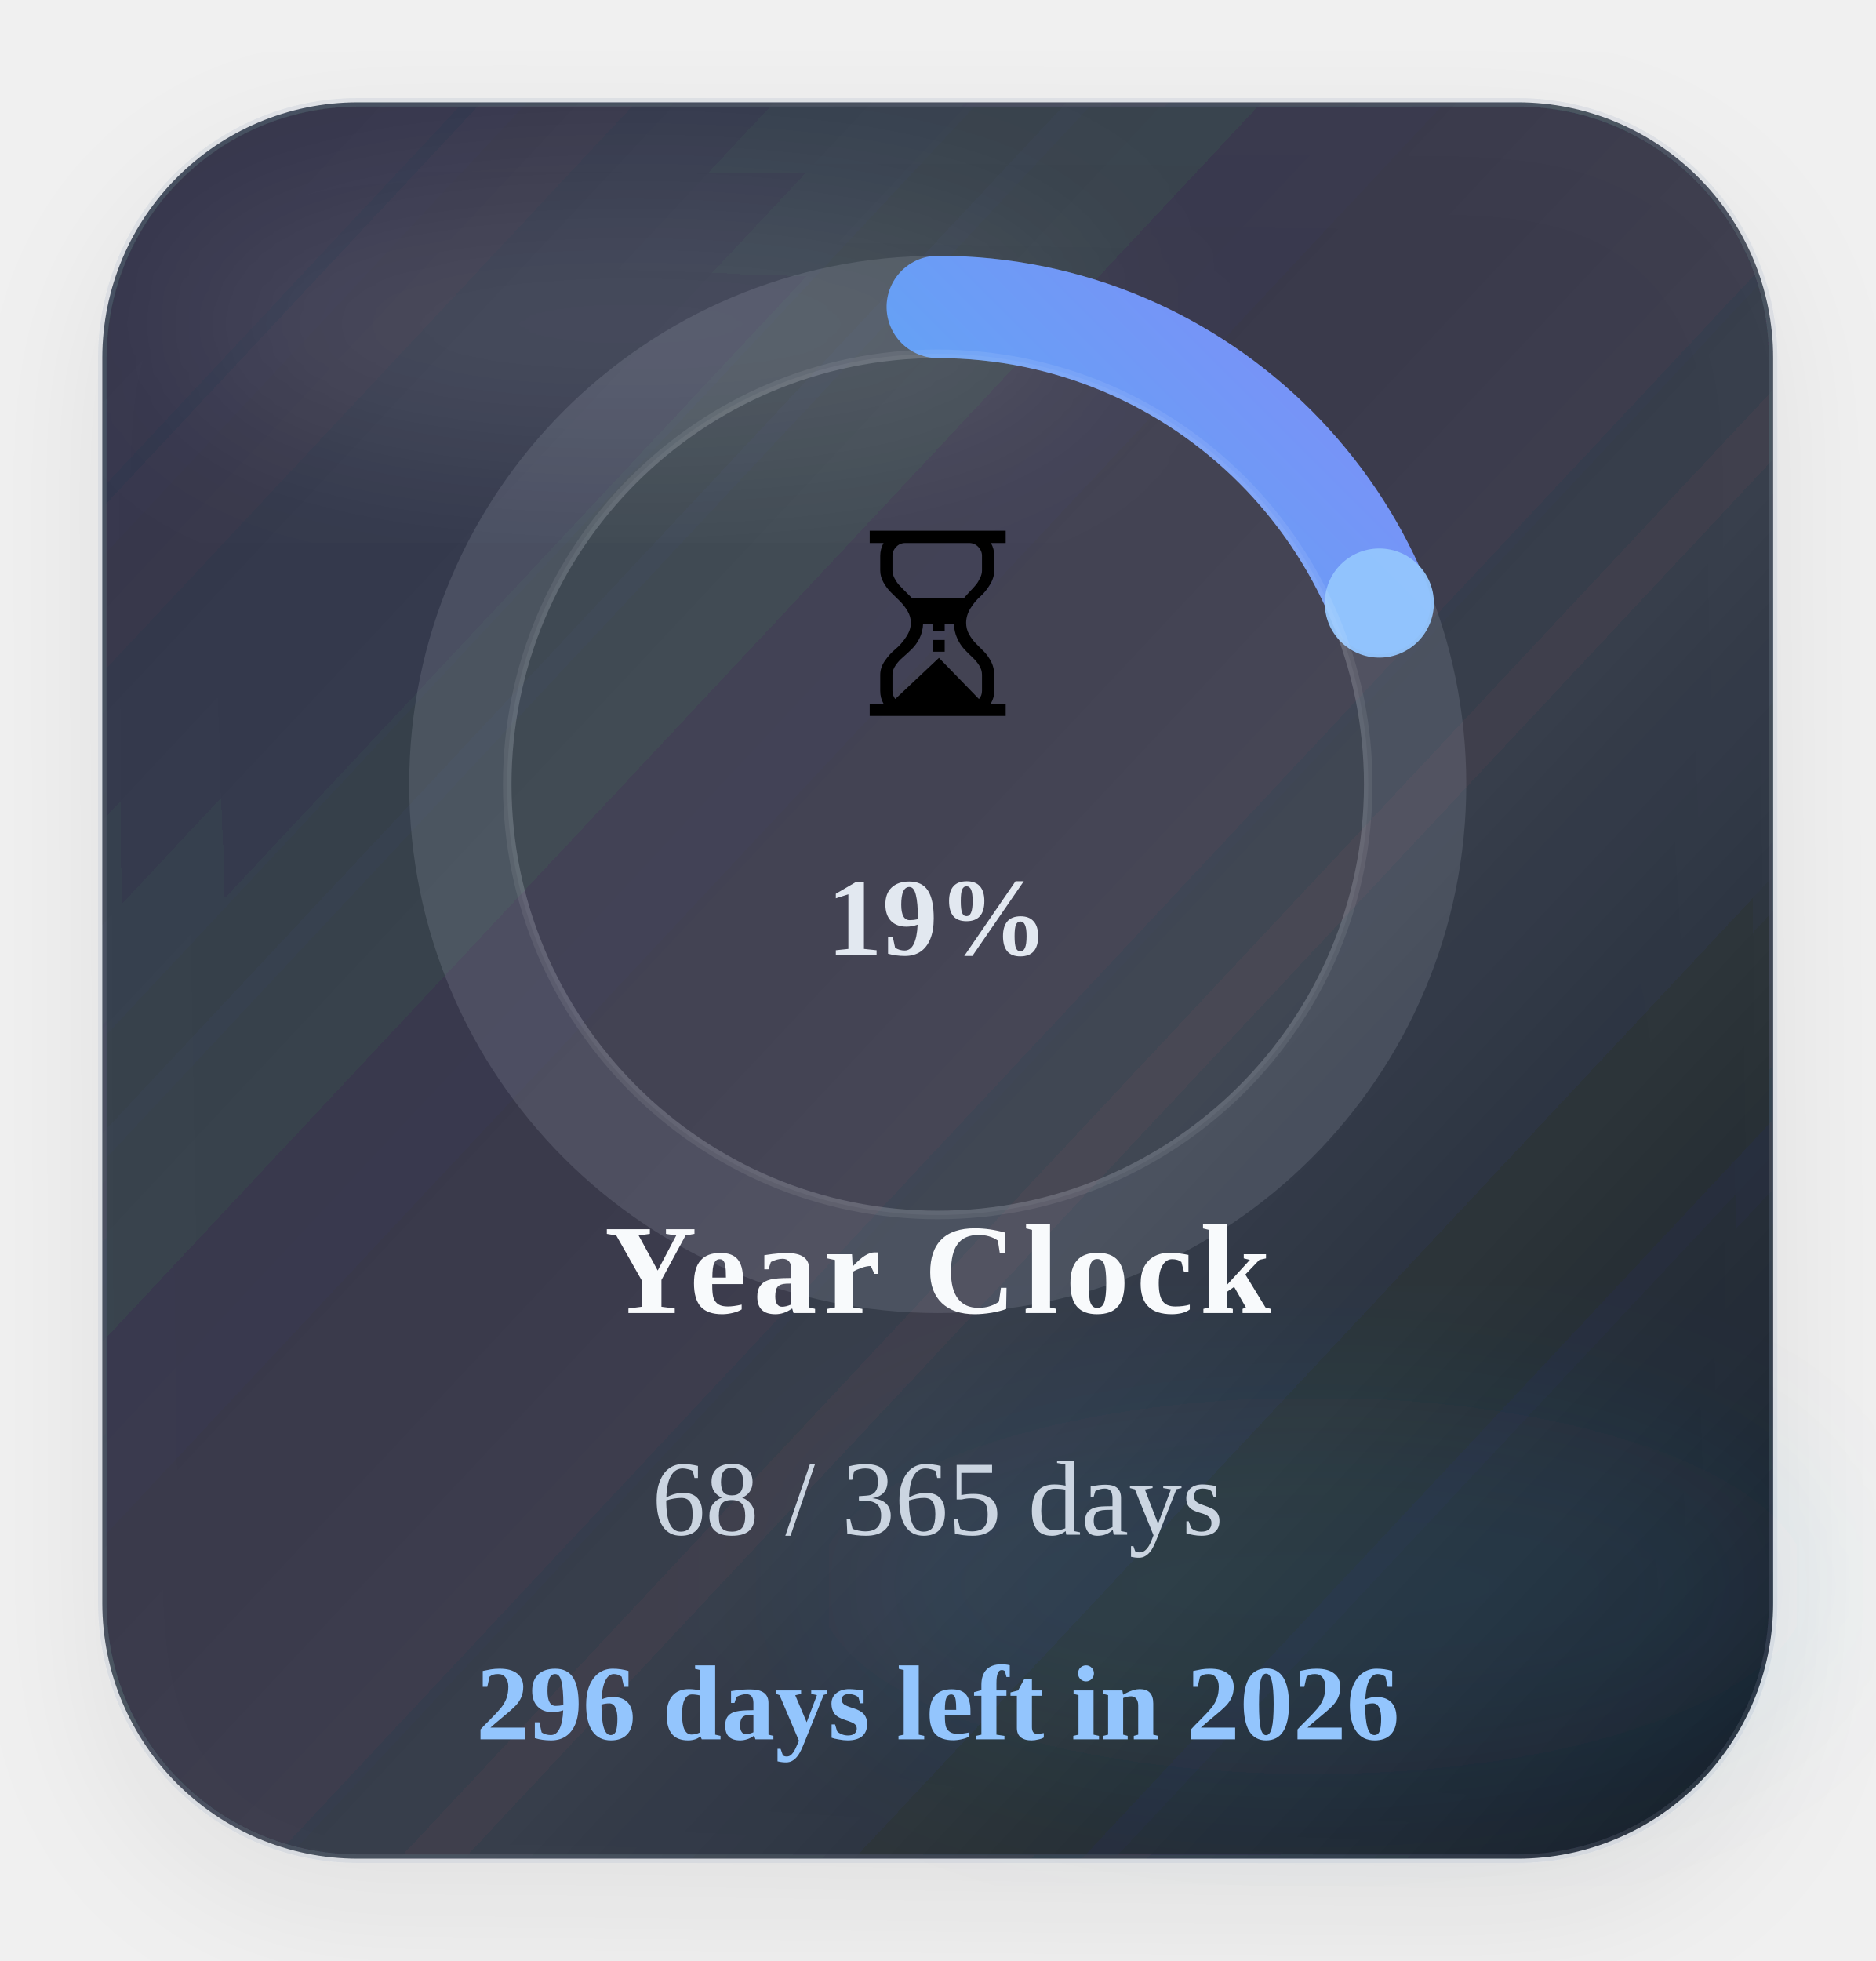
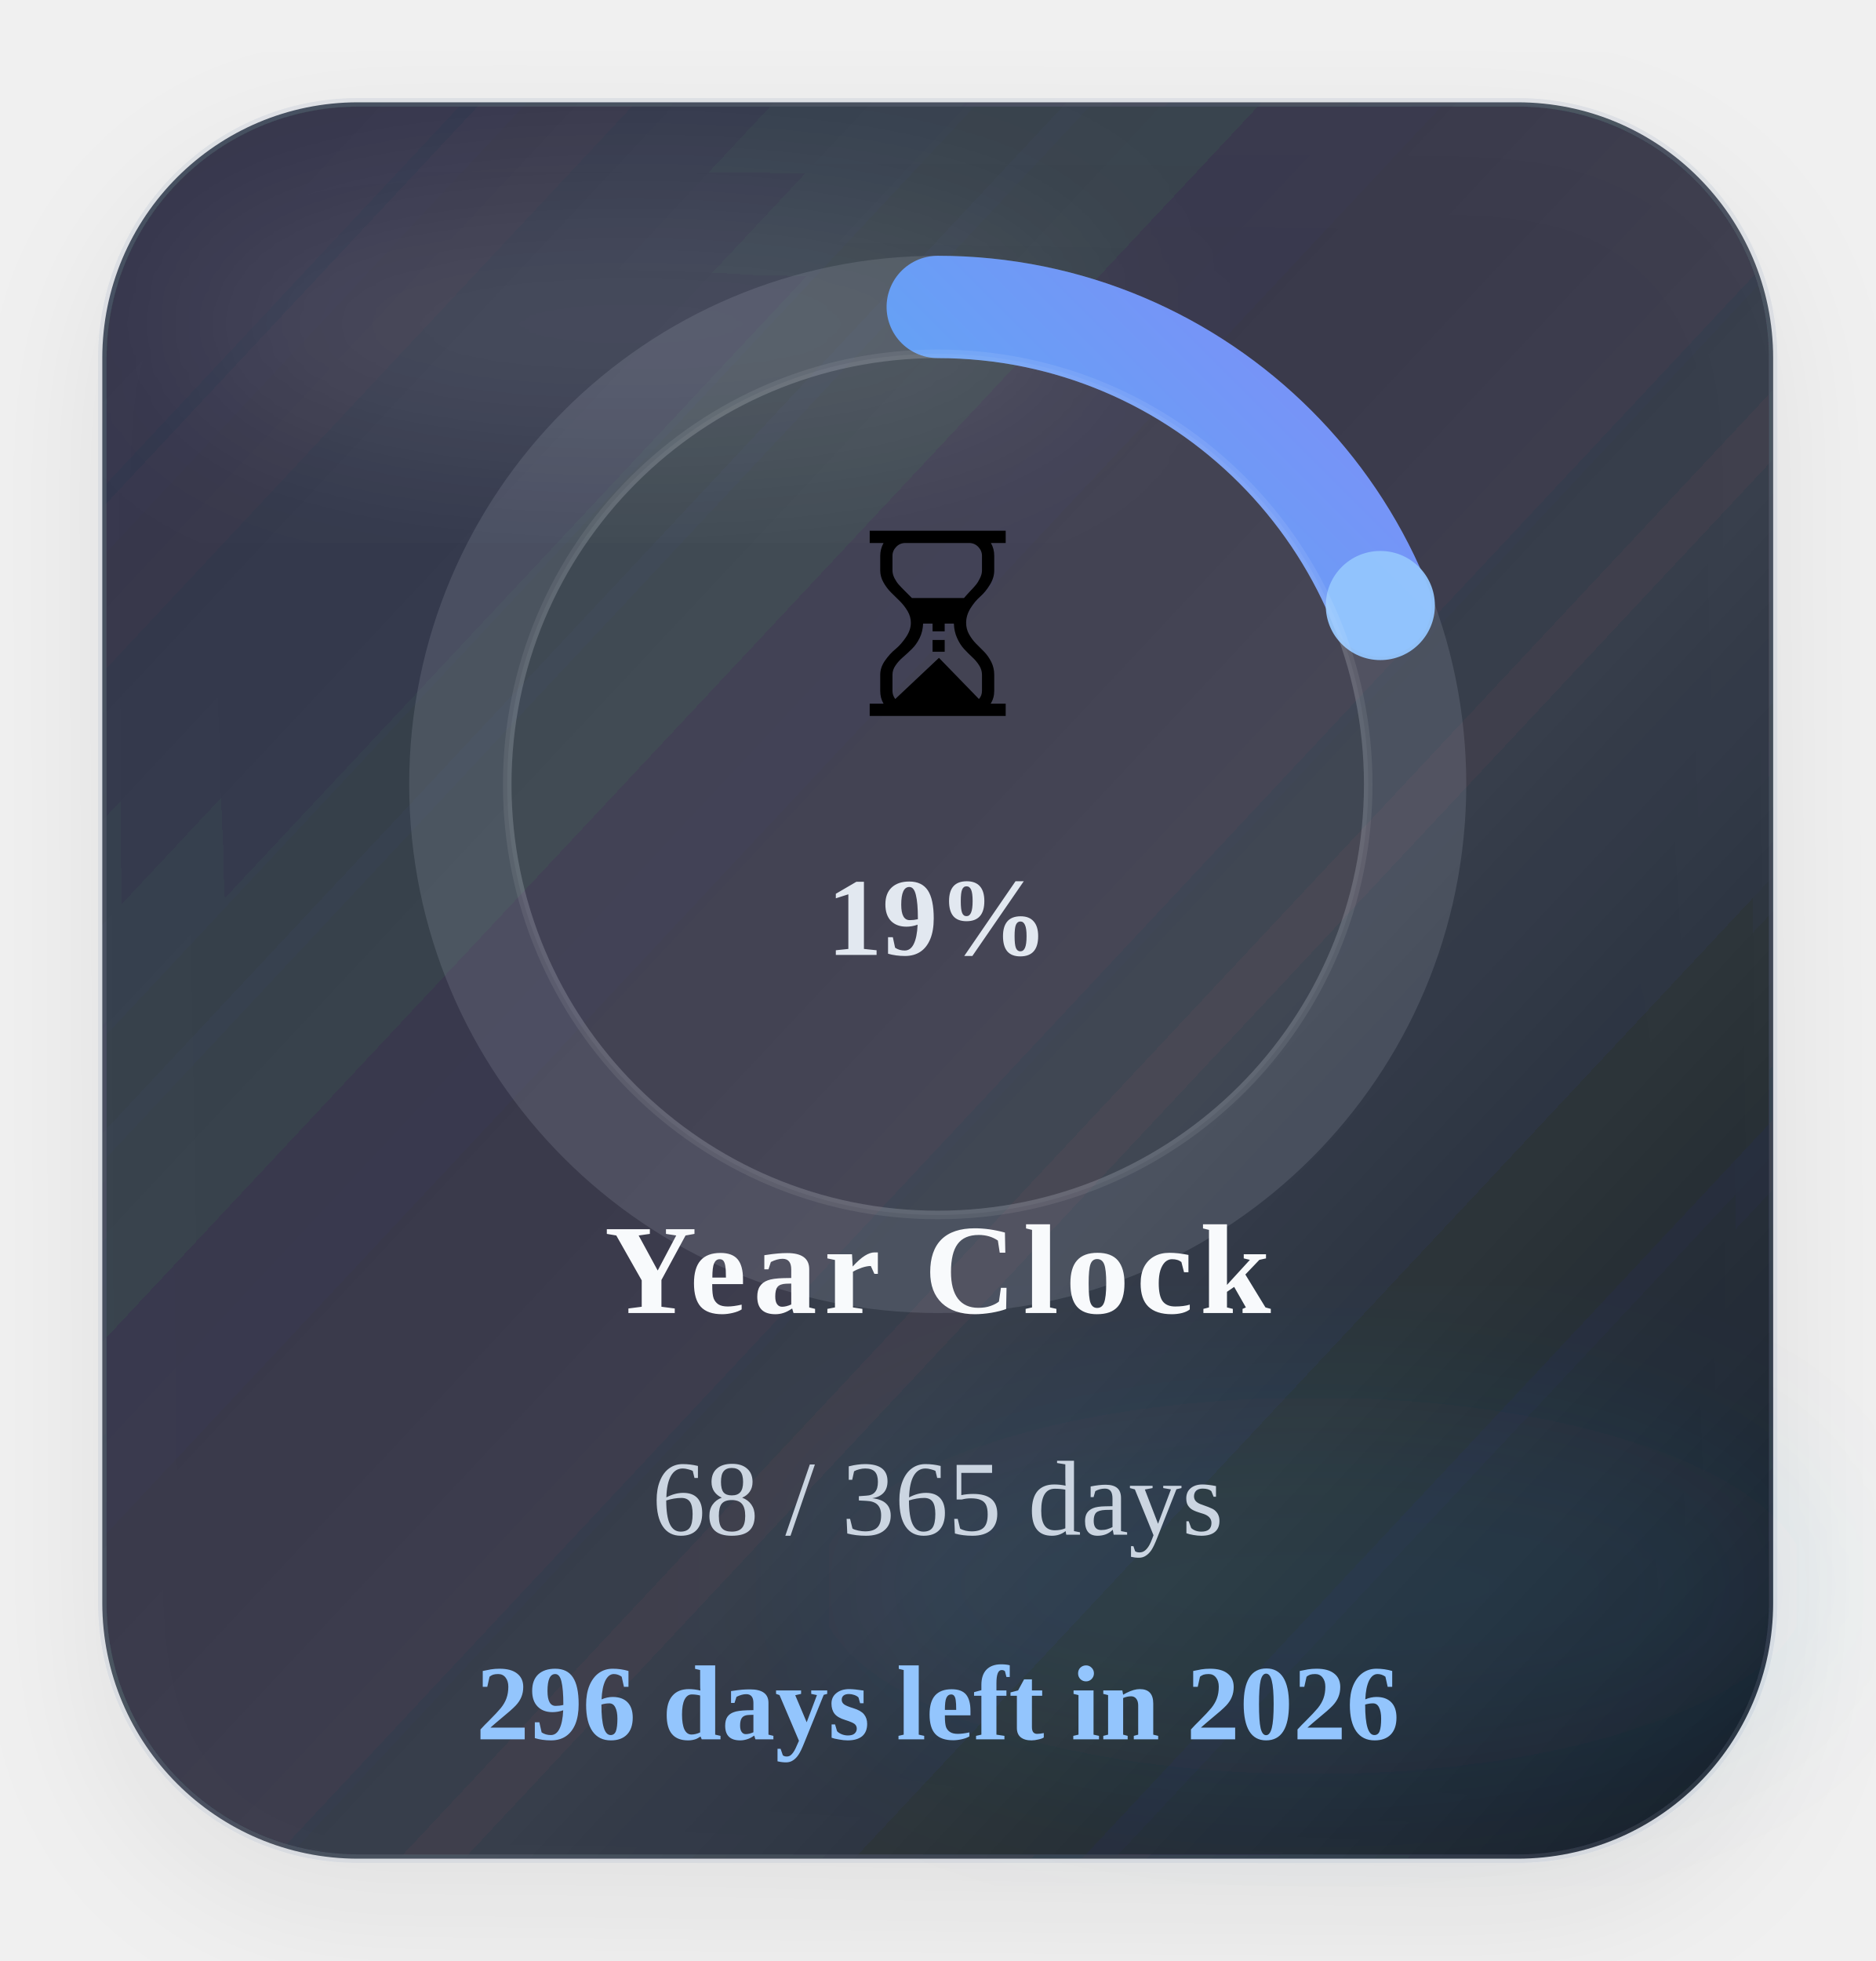
<svg xmlns="http://www.w3.org/2000/svg" width="220" height="230" viewBox="0 0 220 230" role="img" aria-label="Time progress for 2026">
  <defs>
    <linearGradient id="timeGradient" x1="0%" y1="0%" x2="100%" y2="100%">
      <stop offset="0%" stop-color="#22d3ee" />
      <stop offset="100%" stop-color="#818cf8" />
    </linearGradient>
    <linearGradient id="timeCard" x1="0%" y1="0%" x2="100%" y2="100%">
      <stop offset="0%" stop-color="#1c2537" stop-opacity="0.88" />
      <stop offset="60%" stop-color="#111827" stop-opacity="0.8" />
      <stop offset="100%" stop-color="#0b1220" stop-opacity="0.96" />
    </linearGradient>
    <filter id="timeShadow" x="-25%" y="-25%" width="150%" height="150%">
      <feDropShadow dx="0" dy="6" stdDeviation="8" flood-color="#020617" flood-opacity="0.08" />
    </filter>
    <filter id="timeBlur" x="-30%" y="-30%" width="160%" height="160%">
      <feGaussianBlur stdDeviation="10" />
    </filter>
  </defs>
  <rect x="12" y="12" width="196" height="206" rx="30" fill="url(#timeCard)" stroke="#94a3b8" stroke-opacity="0.18" filter="url(#timeShadow)" />
  <ellipse cx="74" cy="38" rx="54" ry="16" fill="#ffffff" fill-opacity="0.09" filter="url(#timeBlur)" />
  <ellipse cx="154" cy="186" rx="58" ry="22" fill="#38bdf8" fill-opacity="0.08" filter="url(#timeBlur)" />
  <circle class="ring-track" cx="110" cy="92" r="56" fill="none" stroke="#cbd5e1" stroke-opacity="0.14" stroke-width="12" />
-   <circle class="progress-ring" cx="110" cy="92" r="56" fill="none" stroke="url(#timeGradient)" stroke-width="12" stroke-linecap="round" stroke-dasharray="351.86" stroke-dashoffset="285.71" data-target-offset="285.71" data-ring-length="351.86" transform="rotate(-90 110 92)" />
-   <circle class="progress-endcap" cx="161.80" cy="70.73" r="6.4" fill="#93c5fd" fill-opacity="0.96" data-center-x="110" data-center-y="92" data-radius="56" data-target-angle="-22.3242" />
+   <circle class="progress-ring" cx="110" cy="92" r="56" fill="none" stroke="url(#timeGradient)" stroke-width="12" stroke-linecap="round" stroke-dasharray="351.86" stroke-dashoffset="285.40" data-target-offset="285.40" data-ring-length="351.86" transform="rotate(-90 110 92)" />
+   <circle class="progress-endcap" cx="161.92" cy="71.02" r="6.4" fill="#93c5fd" fill-opacity="0.96" data-center-x="110" data-center-y="92" data-radius="56" data-target-angle="-22.0026" />
  <circle class="ring-core" cx="110" cy="92" r="50.5" fill="#ffffff" fill-opacity="0.05" stroke="#ffffff" stroke-opacity="0.08" />
  <text class="progress-emoji" x="110" y="84" text-anchor="middle" font-size="30">⏳</text>
  <text class="progress-percent" x="110" y="112" text-anchor="middle" font-size="13" font-weight="700" fill="#e2e8f0">19%</text>
  <text class="progress-label" x="110" y="154" text-anchor="middle" font-size="15" font-weight="700" letter-spacing="0.8" fill="#f8fafc">Year Clock</text>
  <text class="progress-value" x="110" y="180" text-anchor="middle" font-size="12.5" fill="#cbd5e1">68 / 365 days</text>
  <text class="progress-status" data-status-state="remaining" x="110" y="204" text-anchor="middle" font-size="12.5" font-weight="700" fill="#93c5fd">296 days left in 2026</text>
</svg>
